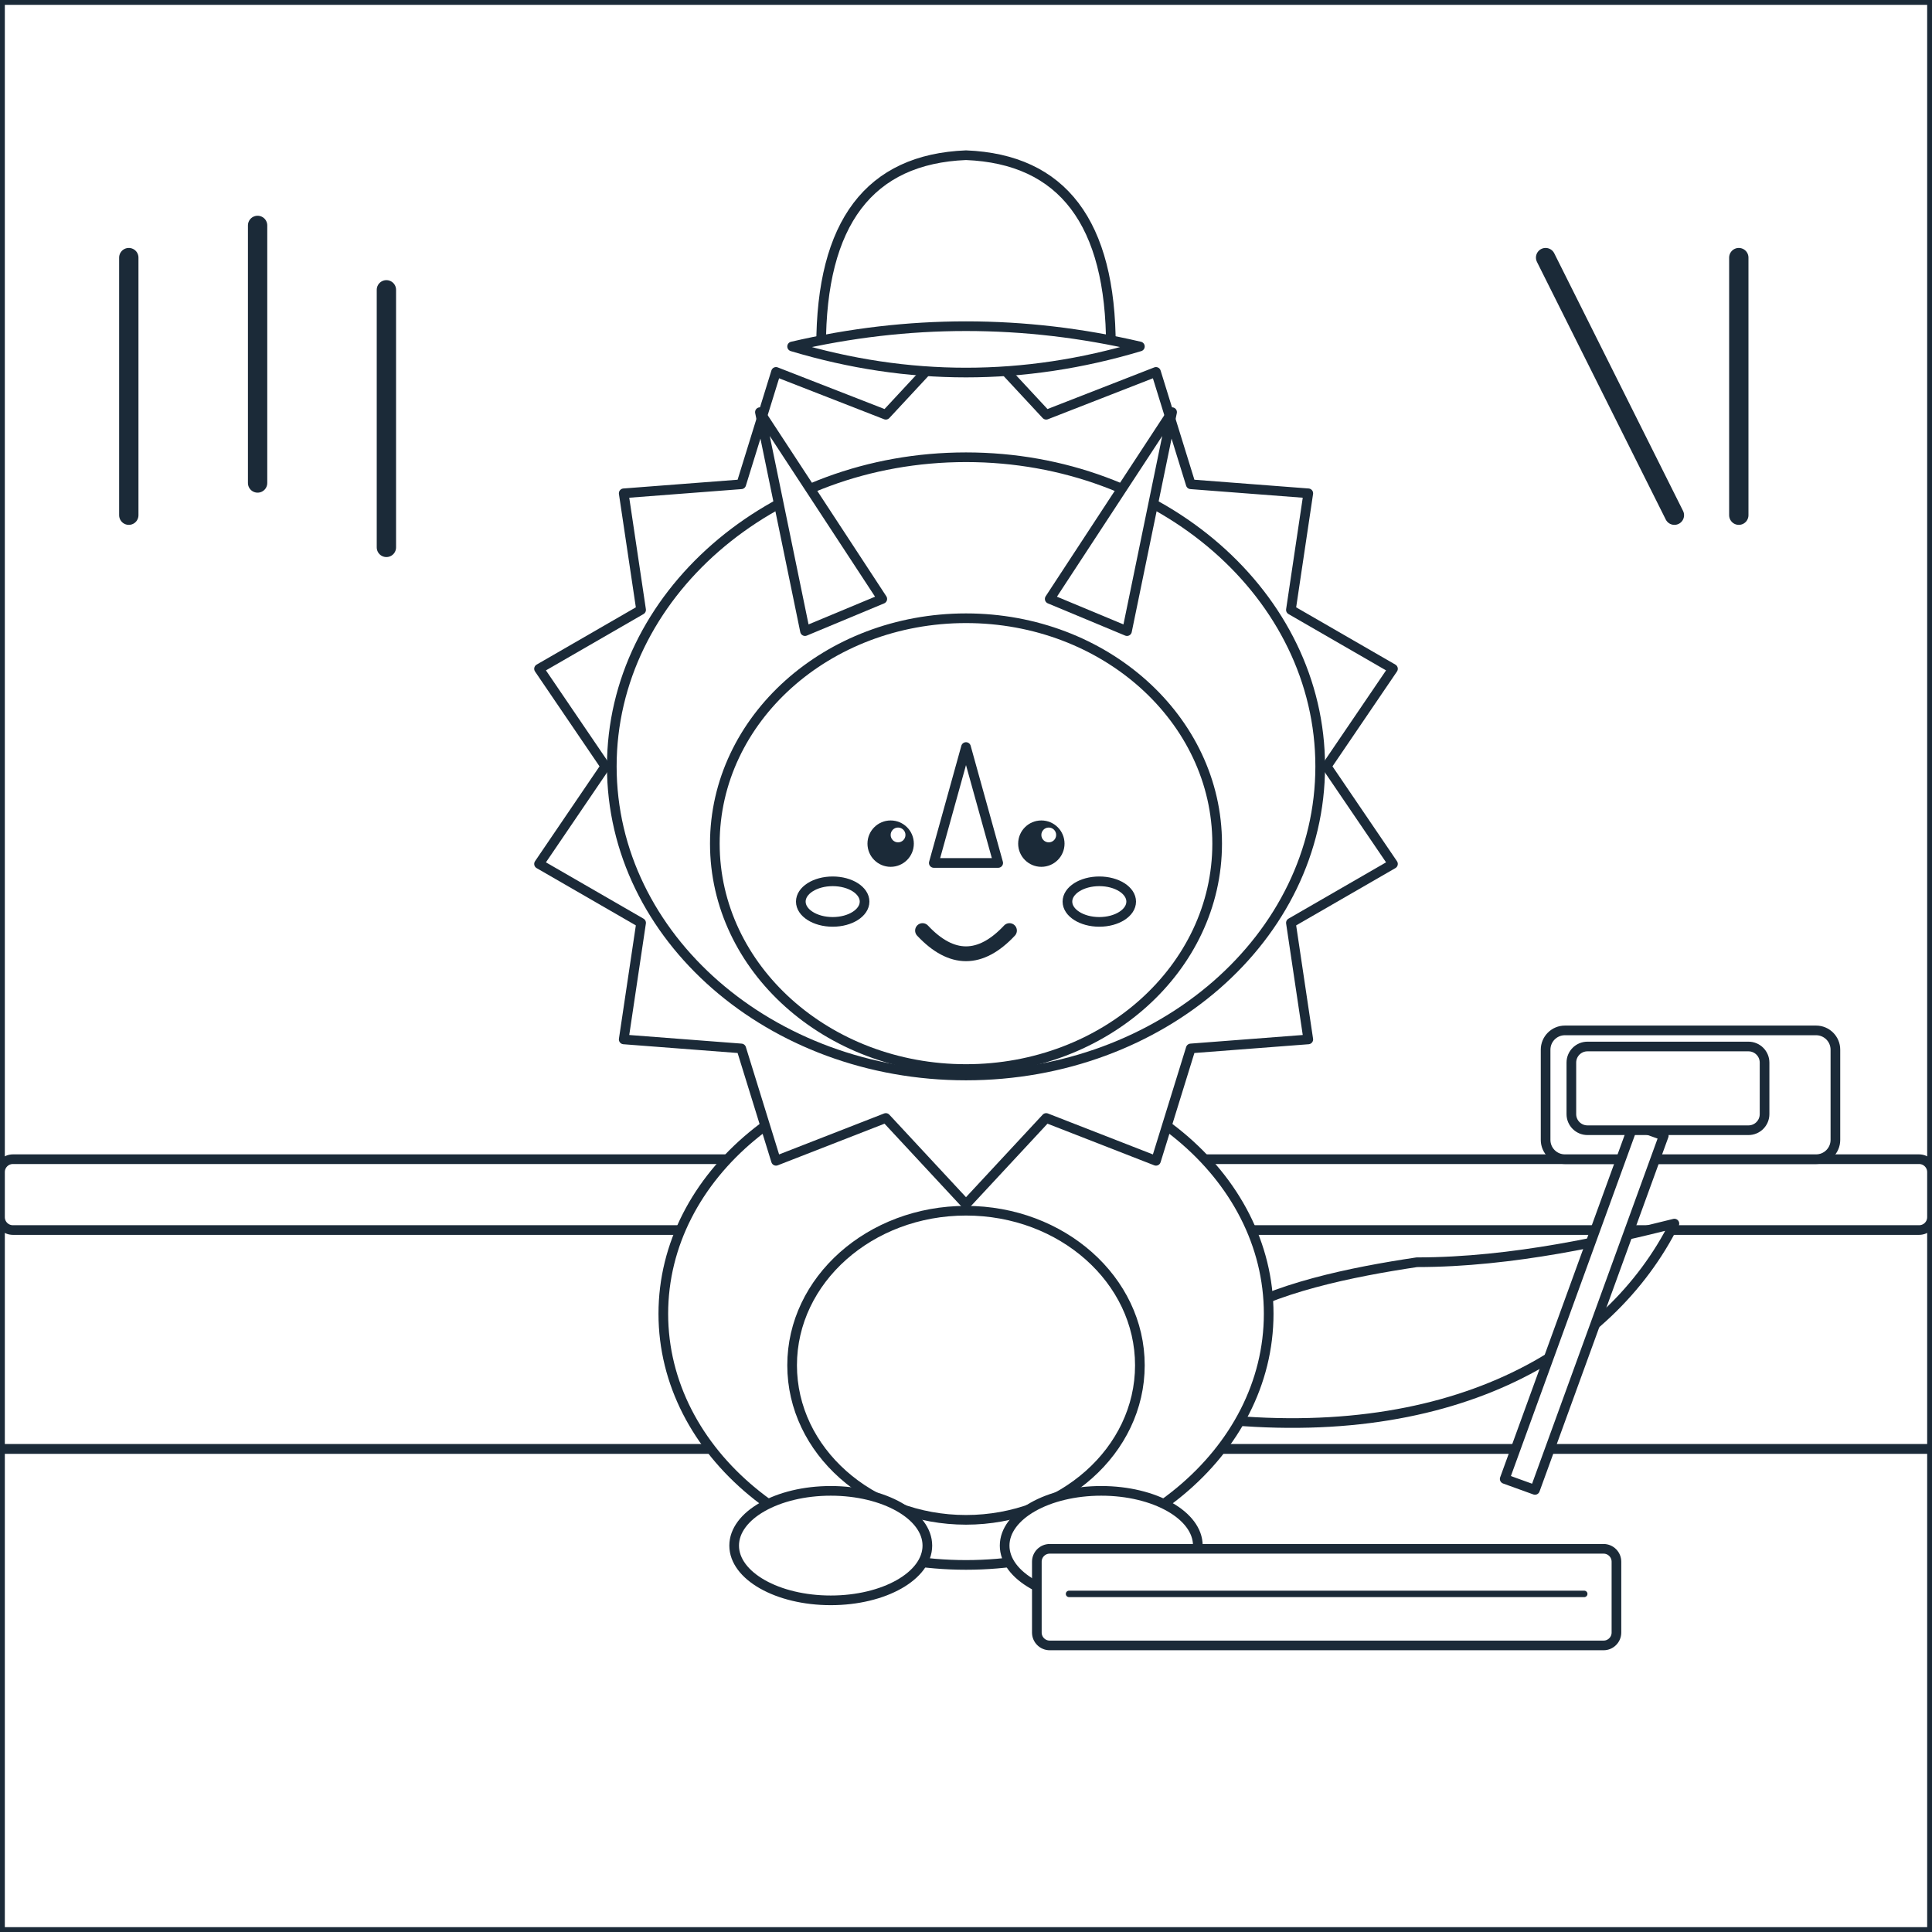
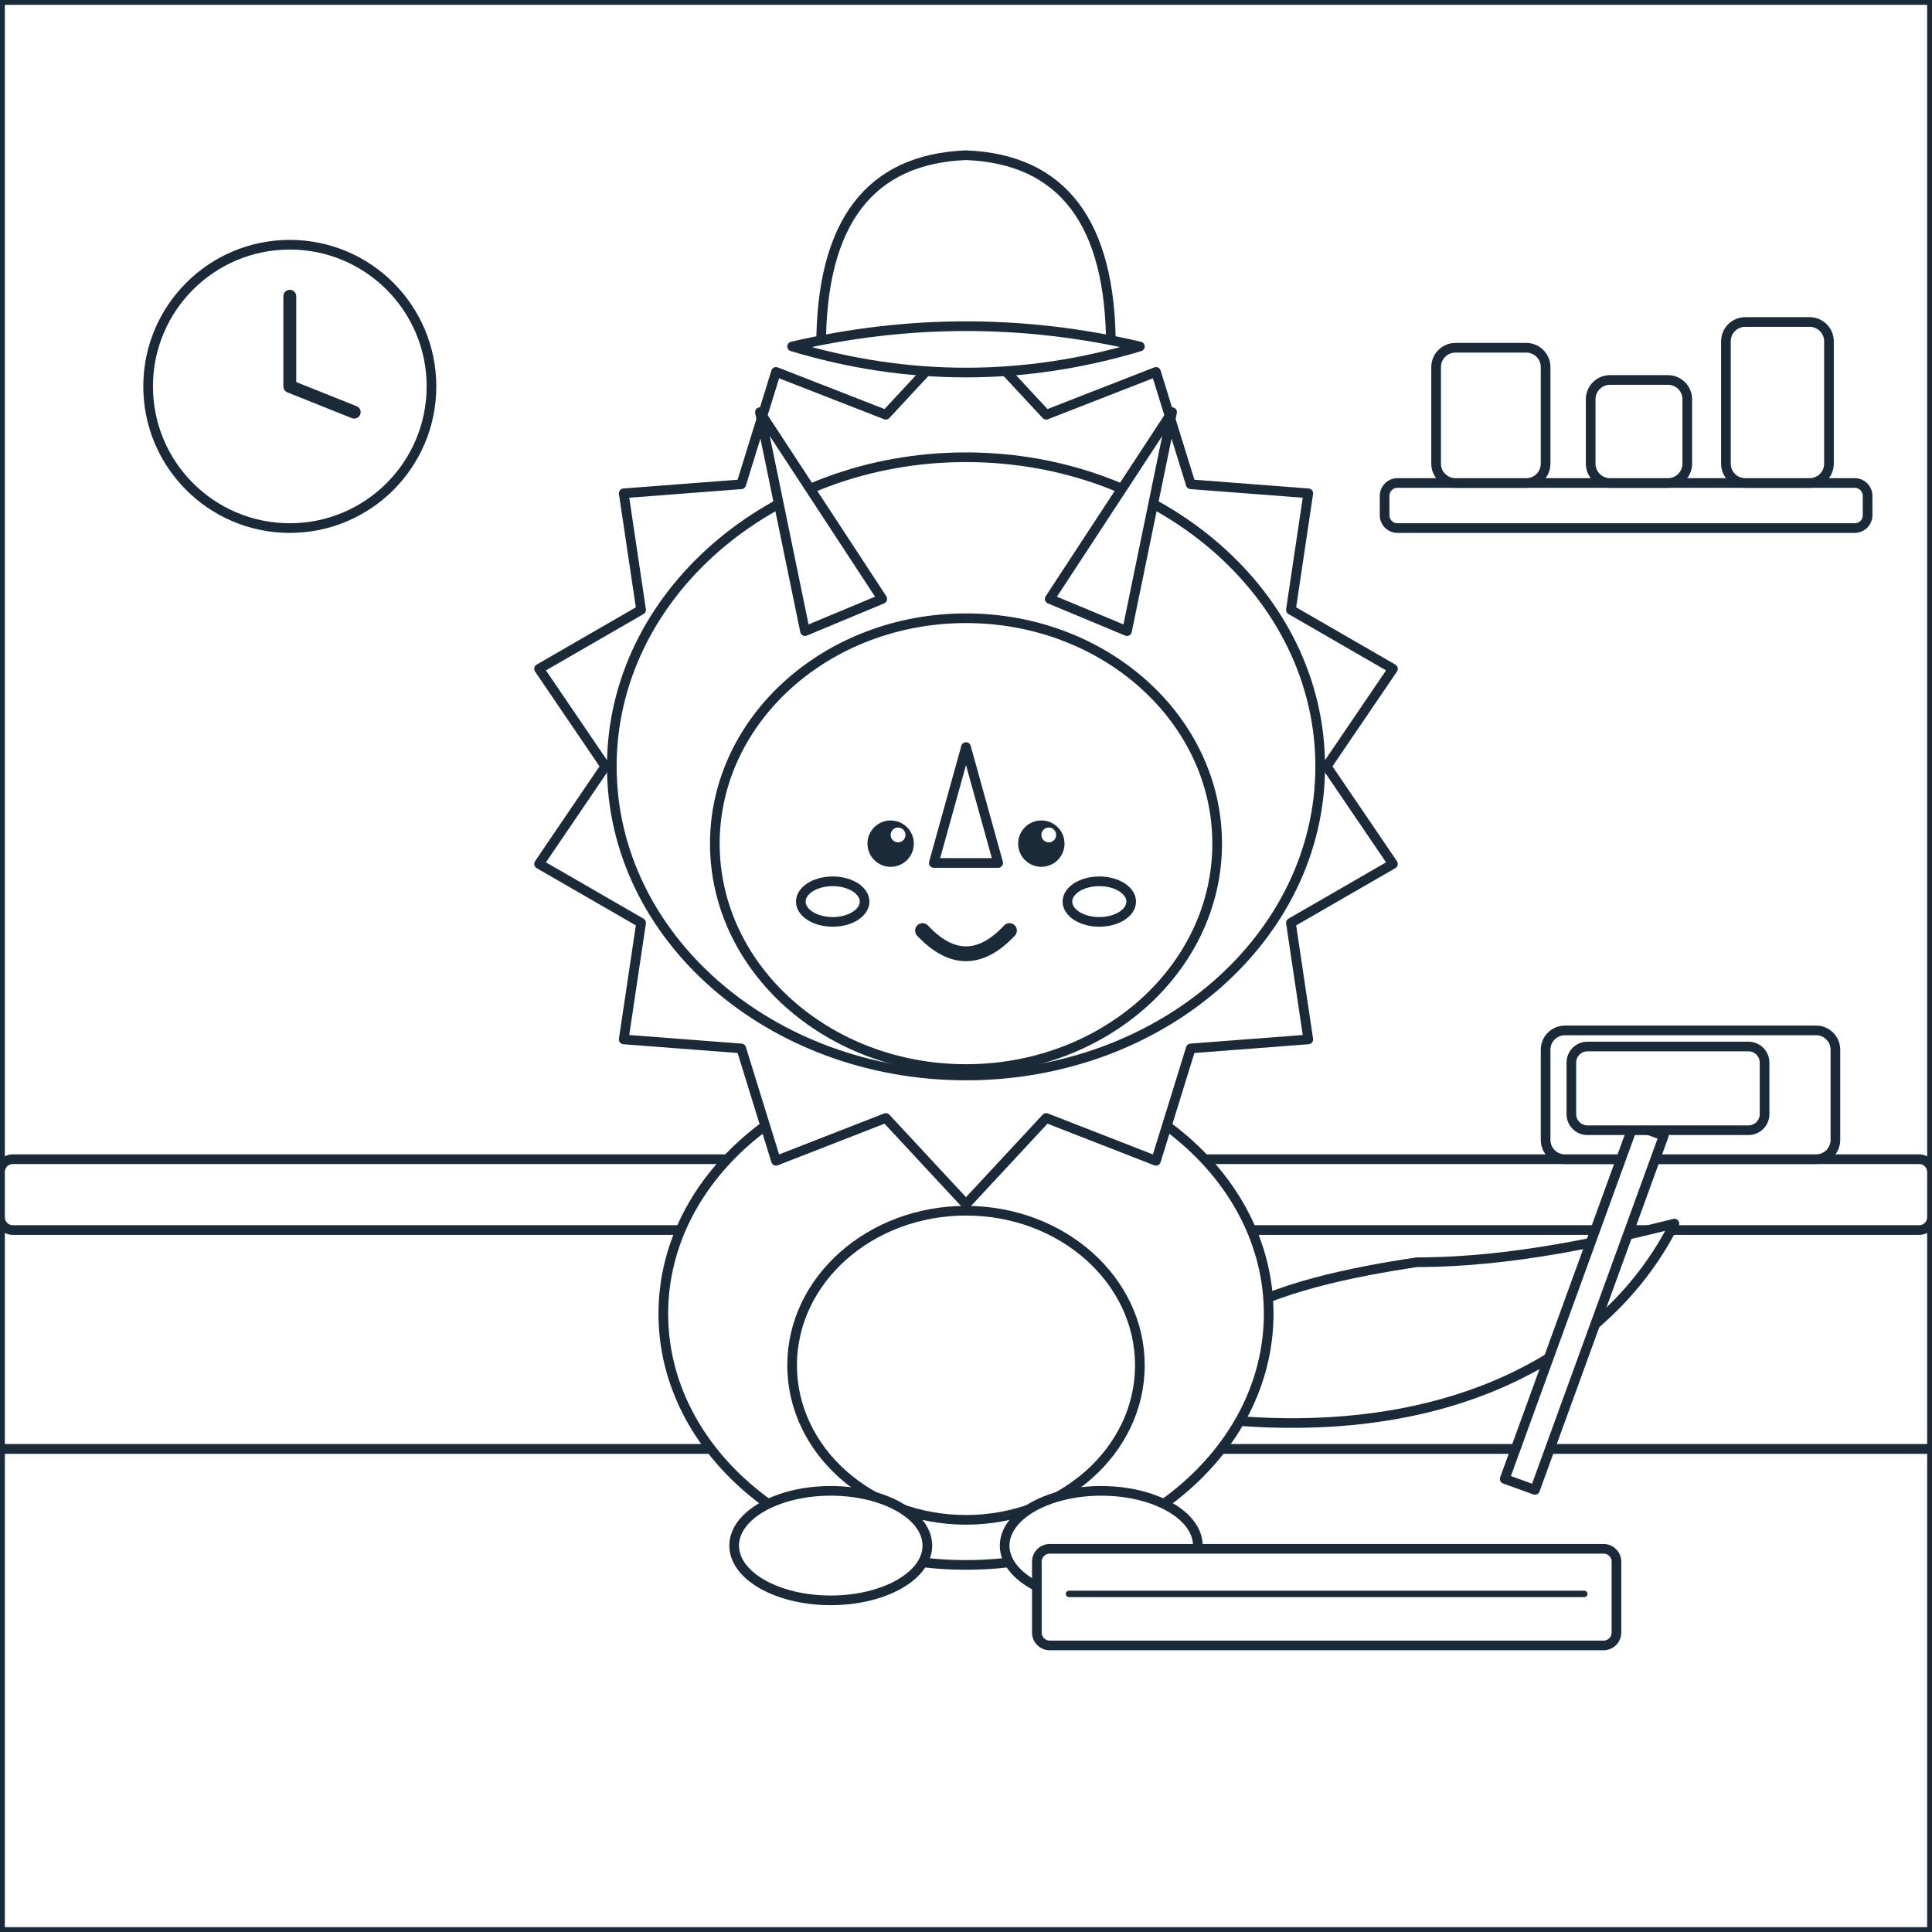
<svg xmlns="http://www.w3.org/2000/svg" viewBox="0 0 600 600" data-picture="khung-long-ba-sung--tho-moc">
  <g class="scene-back">
    <rect x="0" y="0" width="600" height="600" rx="0" id="r-nen-troi" data-region="nen-troi" class="region" fill="#FFFFFF" stroke="#1B2A38" stroke-width="3" stroke-linejoin="round" />
    <rect x="0" y="0" width="600" height="450" rx="0" id="r-bang-dung-cu" data-region="bang-dung-cu" class="region" fill="#FFFFFF" stroke="#1B2A38" stroke-width="3" stroke-linejoin="round" />
    <rect x="0" y="360" width="600" height="22" rx="4" id="r-ban-lam-viec" data-region="ban-lam-viec" class="region" fill="#FFFFFF" stroke="#1B2A38" stroke-width="3" stroke-linejoin="round" />
    <rect x="480" y="320" width="90" height="40" rx="6" id="r-hop-dung-cu" data-region="hop-dung-cu" class="region" fill="#FFFFFF" stroke="#1B2A38" stroke-width="3" stroke-linejoin="round" />
+     <ellipse cx="90" cy="120" rx="44" ry="44" id="r-dong-ho-xuong" data-region="dong-ho-xuong" class="region" fill="#FFFFFF" stroke="#1B2A38" stroke-width="3" stroke-linejoin="round" />
    <g class="deco" pointer-events="none">
-       <path d="M 40 80 L 40 160 M 80 70 L 80 150 M 120 90 L 120 170 M 480 80 L 520 160 M 540 80 L 540 160" fill="none" stroke="#1B2A38" stroke-width="6" stroke-linecap="round" stroke-linejoin="round" />
+       <path d="M 90 120 L 90 92 M 90 120 L 110 128" fill="none" stroke="#1B2A38" stroke-width="4" stroke-linecap="round" stroke-linejoin="round" />
    </g>
+     <rect x="430" y="150" width="150" height="14" rx="4" id="r-ke-go-xuong" data-region="ke-go-xuong" class="region" fill="#FFFFFF" stroke="#1B2A38" stroke-width="3" stroke-linejoin="round" />
+     <rect x="446" y="108" width="34" height="42" rx="6" id="r-hu-1" data-region="hu-1" class="region" fill="#FFFFFF" stroke="#1B2A38" stroke-width="3" stroke-linejoin="round" />
+     <rect x="494" y="118" width="30" height="32" rx="6" id="r-hu-2" data-region="hu-2" class="region" fill="#FFFFFF" stroke="#1B2A38" stroke-width="3" stroke-linejoin="round" />
+     <rect x="536" y="100" width="32" height="50" rx="6" id="r-hu-3" data-region="hu-3" class="region" fill="#FFFFFF" stroke="#1B2A38" stroke-width="3" stroke-linejoin="round" />
    <rect x="0" y="450" width="600" height="150" rx="0" id="r-san-nha" data-region="san-nha" class="region" fill="#FFFFFF" stroke="#1B2A38" stroke-width="3" stroke-linejoin="round" />
  </g>
  <g id="subject" class="subject anim-bounce">
    <path d="M 372 440 C 450 450 500 420 520 380 C 500 385 470 392 440 392 C 420 395 395 400 380 410 Z" id="r-duoi" data-region="duoi" class="region" fill="#FFFFFF" stroke="#1B2A38" stroke-width="3" stroke-linejoin="round" />
    <ellipse cx="300" cy="408" rx="94" ry="78" id="r-than" data-region="than" class="region" fill="#FFFFFF" stroke="#1B2A38" stroke-width="3" stroke-linejoin="round" />
    <ellipse cx="300" cy="424" rx="54" ry="48" id="r-bung" data-region="bung" class="region" fill="#FFFFFF" stroke="#1B2A38" stroke-width="3" stroke-linejoin="round" />
    <ellipse cx="258" cy="480" rx="30" ry="17" id="r-chan-trai" data-region="chan-trai" class="region" fill="#FFFFFF" stroke="#1B2A38" stroke-width="3" stroke-linejoin="round" />
    <ellipse cx="342" cy="480" rx="30" ry="17" id="r-chan-phai" data-region="chan-phai" class="region" fill="#FFFFFF" stroke="#1B2A38" stroke-width="3" stroke-linejoin="round" />
    <polygon points="300,102 324.9,128.8 359,115.5 369.8,150.4 406.3,153.2 400.9,189.4 432.6,207.7 412,238 432.6,268.3 400.9,286.6 406.3,322.8 369.8,325.6 359,360.5 324.9,347.2 300,374 275.1,347.2 241,360.5 230.2,325.6 193.7,322.8 199.1,286.6 167.4,268.3 188,238 167.4,207.7 199.1,189.4 193.7,153.2 230.2,150.4 241,115.5 275.1,128.8" id="r-diem-rieng" data-region="diem-rieng" class="region" fill="#FFFFFF" stroke="#1B2A38" stroke-width="3" stroke-linejoin="round" />
    <ellipse cx="300" cy="238" rx="110" ry="96" id="r-rieng-trong" data-region="rieng-trong" class="region" fill="#FFFFFF" stroke="#1B2A38" stroke-width="3" stroke-linejoin="round" />
    <polygon points="250,196 236,128 274,186" id="r-sung-trai" data-region="sung-trai" class="region" fill="#FFFFFF" stroke="#1B2A38" stroke-width="3" stroke-linejoin="round" />
    <polygon points="350,196 364,128 326,186" id="r-sung-phai" data-region="sung-phai" class="region" fill="#FFFFFF" stroke="#1B2A38" stroke-width="3" stroke-linejoin="round" />
    <ellipse cx="300" cy="262" rx="78" ry="70" id="r-dau" data-region="dau" class="region" fill="#FFFFFF" stroke="#1B2A38" stroke-width="3" stroke-linejoin="round" />
    <polygon points="290,268 310,268 300,232" id="r-sung-mui" data-region="sung-mui" class="region" fill="#FFFFFF" stroke="#1B2A38" stroke-width="3" stroke-linejoin="round" />
    <g class="deco" pointer-events="none">
      <circle cx="276.6" cy="262" r="7.2" fill="#1B2A38" />
    </g>
    <g class="deco" pointer-events="none">
      <circle cx="323.4" cy="262" r="7.2" fill="#1B2A38" />
    </g>
    <g class="deco" pointer-events="none">
      <circle cx="278.9" cy="259.3" r="2.3" fill="#FFFFFF" />
    </g>
    <g class="deco" pointer-events="none">
      <circle cx="325.7" cy="259.3" r="2.3" fill="#FFFFFF" />
    </g>
    <ellipse cx="258.6" cy="280" rx="9.9" ry="6.3" id="r-ma-trai" data-region="ma-trai" class="region" fill="#FFFFFF" stroke="#1B2A38" stroke-width="3" stroke-linejoin="round" />
    <ellipse cx="341.4" cy="280" rx="9.9" ry="6.3" id="r-ma-phai" data-region="ma-phai" class="region" fill="#FFFFFF" stroke="#1B2A38" stroke-width="3" stroke-linejoin="round" />
    <g class="deco" pointer-events="none">
      <path d="M 286.5 289 Q 300 303.4 313.5 289" fill="none" stroke="#1B2A38" stroke-width="4.6" stroke-linecap="round" stroke-linejoin="round" />
    </g>
    <path d="M 255 107.6 Q 255 50 300 48.2 Q 345 50 345 107.6 Z" id="r-mu-luoi-trai" data-region="mu-luoi-trai" class="region" fill="#FFFFFF" stroke="#1B2A38" stroke-width="3" stroke-linejoin="round" />
    <path d="M 246 107.6 Q 300 95 354 107.6 Q 300 123.8 246 107.6 Z" id="r-mu-luoi-trai-luoi" data-region="mu-luoi-trai-luoi" class="region" fill="#FFFFFF" stroke="#1B2A38" stroke-width="3" stroke-linejoin="round" />
    <rect x="322" y="481" width="180" height="30" rx="4" id="r-tam-go" data-region="tam-go" class="region" fill="#FFFFFF" stroke="#1B2A38" stroke-width="3" stroke-linejoin="round" />
    <g class="deco" pointer-events="none">
      <path d="M 332 495 L 492 495" fill="none" stroke="#1B2A38" stroke-width="2" stroke-linecap="round" stroke-linejoin="round" />
    </g>
    <polygon points="476.7,462.7 516.7,352.7 507.3,349.3 467.3,459.3" id="r-can-bua" data-region="can-bua" class="region" fill="#FFFFFF" stroke="#1B2A38" stroke-width="3" stroke-linejoin="round" />
    <rect x="488" y="325" width="60" height="26" rx="5" id="r-dau-bua" data-region="dau-bua" class="region" fill="#FFFFFF" stroke="#1B2A38" stroke-width="3" stroke-linejoin="round" />
  </g>
  <g class="scene-front">

</g>
</svg>
